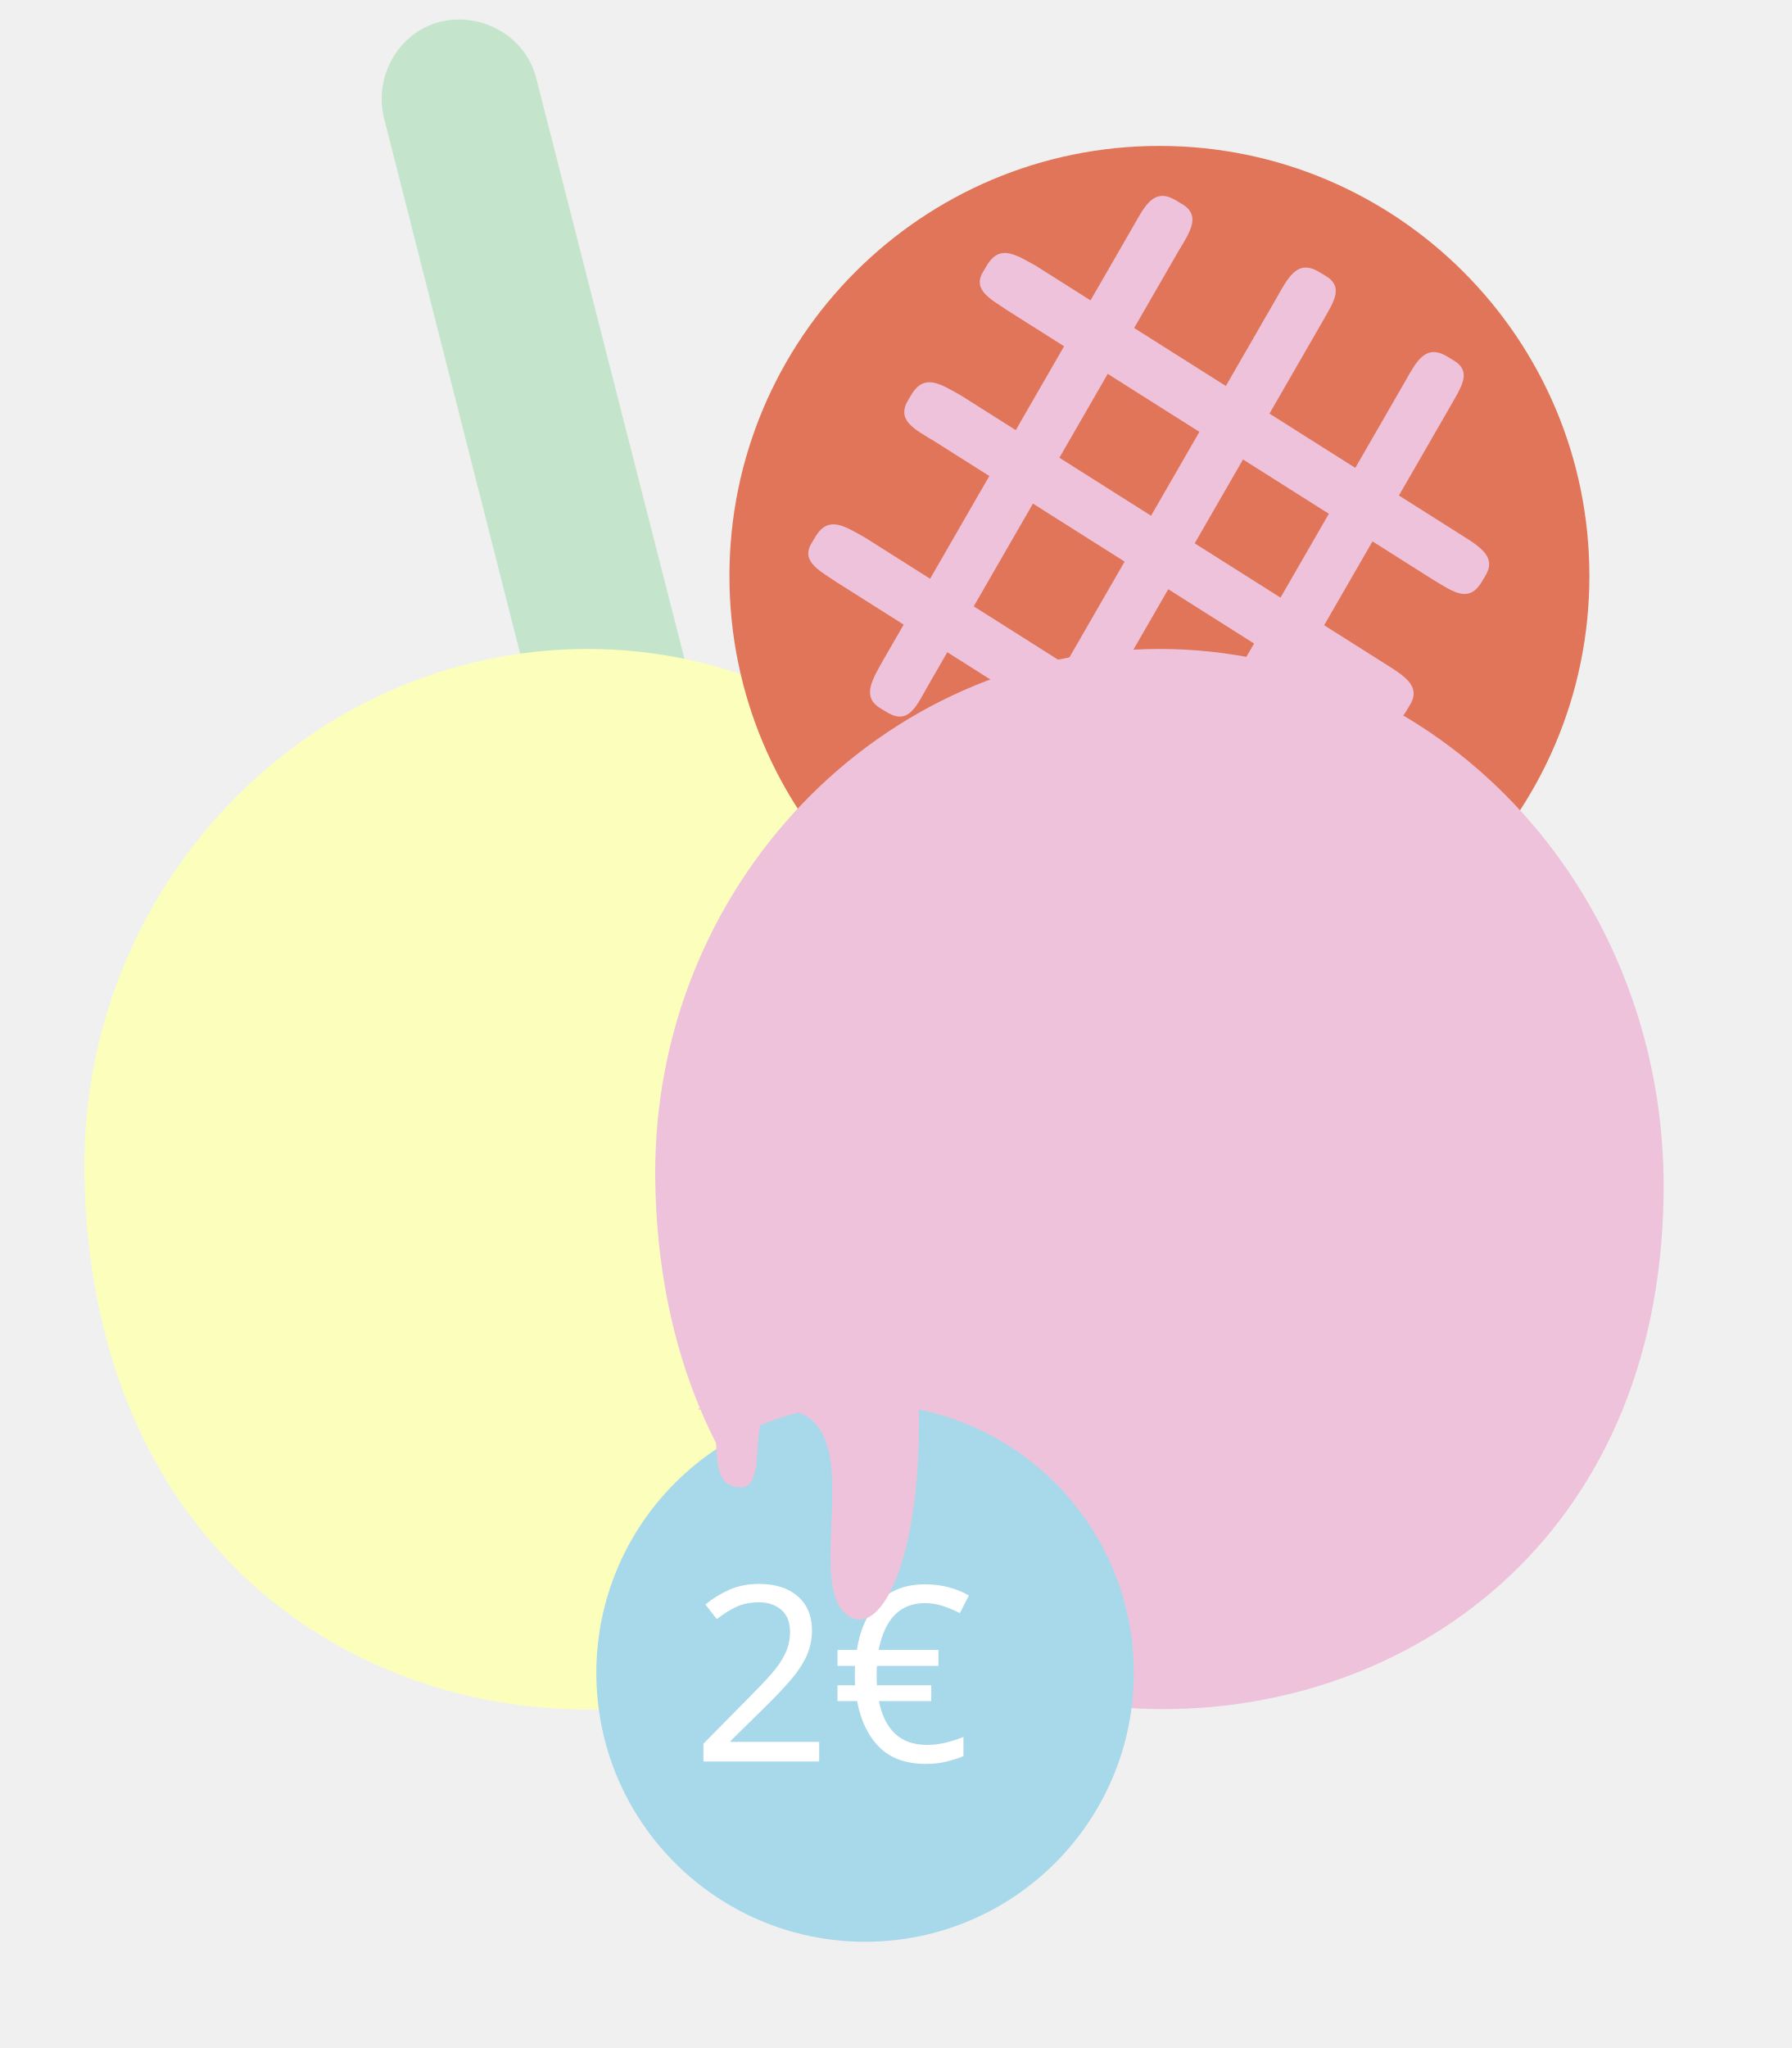
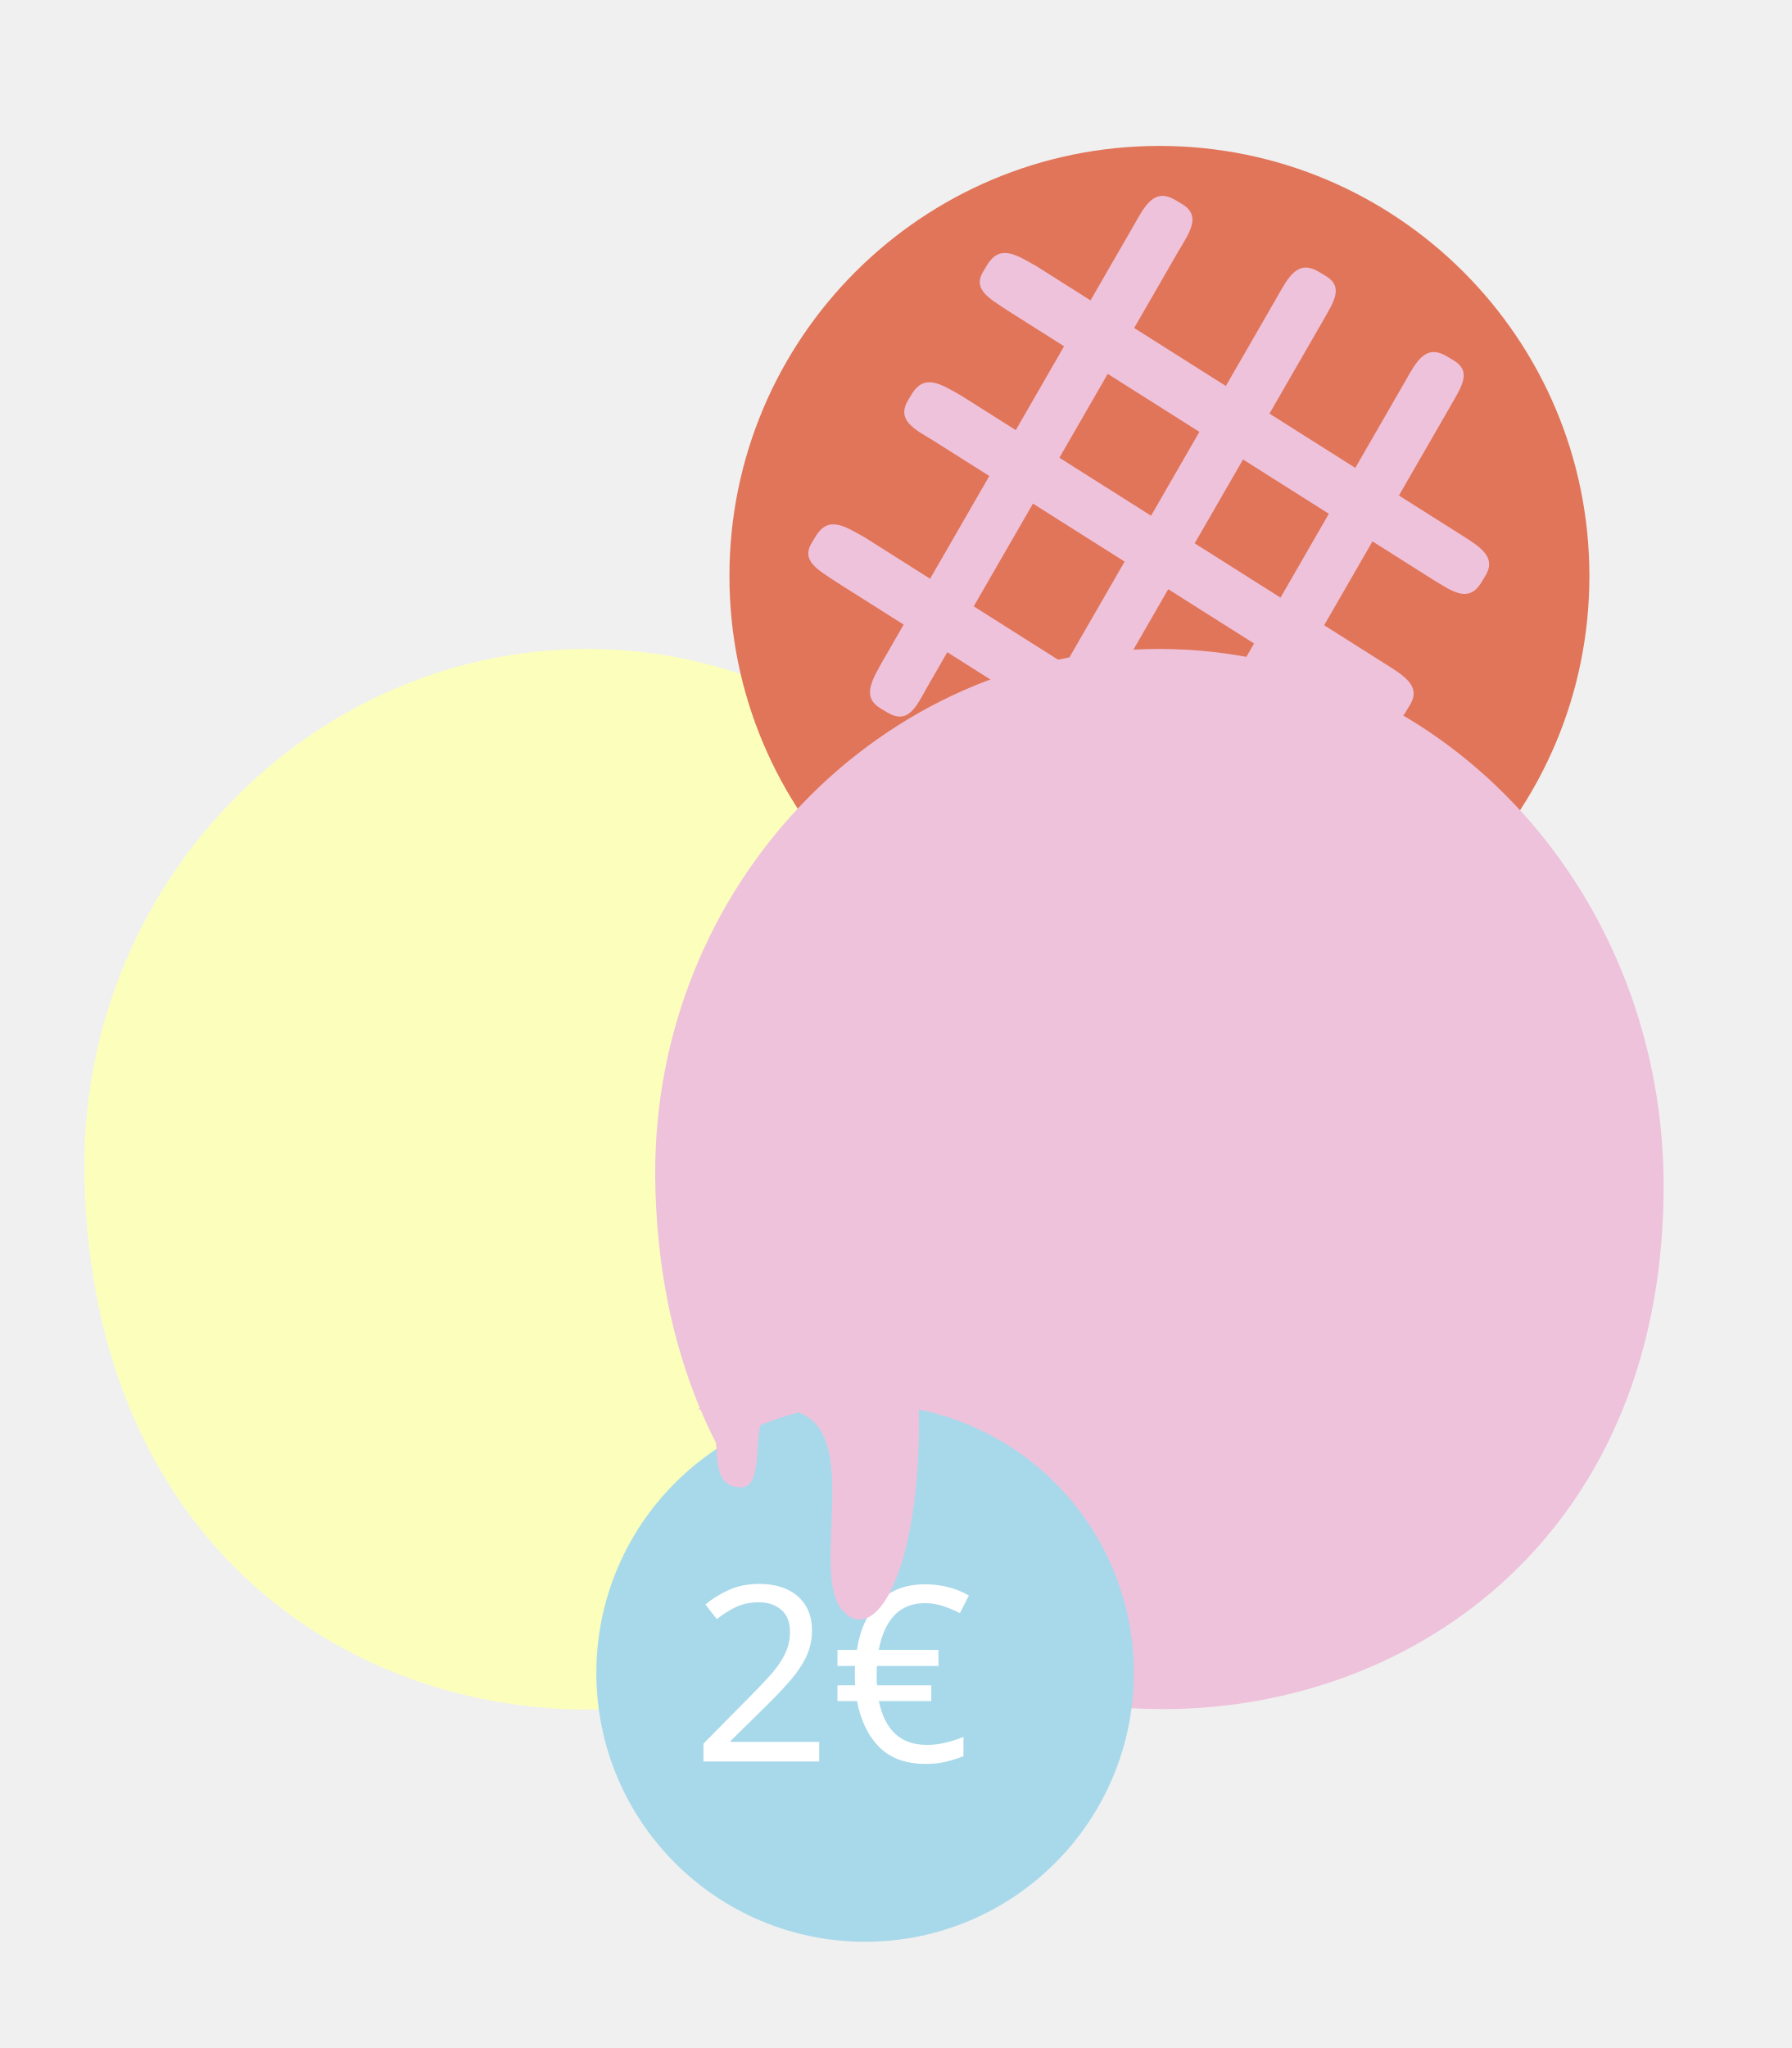
<svg xmlns="http://www.w3.org/2000/svg" version="1.1" id="Layer_1" x="0px" y="0px" viewBox="0 0 140 160" style="enable-background:new 0 0 140 160;" xml:space="preserve">
  <style type="text/css">
- 	.st0{fill:#C4E5CB;}
- 	.st1{fill:#FCFFBC;}
- 	.st2{fill:#E17559;}
- 	.st3{fill:#EEC2DB;}
- 	.st4{fill:#A8D9EA;}
- 	.st5{fill:#FFFFFF;}
- 	.st6{font-family:'Verdana-Bold';}
- 	.st7{font-size:19.161px;}
+ 	.st0{fill:#FCFFBC;}
+ 	.st1{fill:#E17559;}
+ 	.st2{fill:#EEC2DB;}
+ 	.st3{fill:#A8D9EA;}
+ 	.st4{fill:#FFFFFF;}
+ 	.st5{font-family:'Verdana-Bold';}
+ 	.st6{font-size:19.161px;}
</style>
  <g id="Layer_1_00000008129479884977455320000012701954992806680193_">
    <g id="Layer_1_00000066497166434682068070000003250622645666043311_">
      <g id="Layer_1_00000125591207859680787640000015038734657474680733_">
		</g>
      <g id="Layer_3">
-         <path class="st0" d="M61.2,106.8L61.2,106.8c-3.3,0.8-6.7-1.2-7.5-4.4L30,9.2c-0.8-3.3,1.2-6.7,4.4-7.5l0,0     c3.3-0.8,6.7,1.2,7.5,4.4l23.8,93.2C66.5,102.6,64.5,106,61.2,106.8z" />
-         <path class="st1" d="M6.6,92C6.1,69.2,24.2,50.7,45.9,50.7S84.8,69.2,85.3,92C86.4,145.8,7.8,149,6.6,92z" />
-         <circle class="st2" cx="90.6" cy="45" r="33.6" />
+         <path class="st0" d="M6.6,92C6.1,69.2,24.2,50.7,45.9,50.7S84.8,69.2,85.3,92C86.4,145.8,7.8,149,6.6,92z" />
+         <circle class="st1" cx="90.6" cy="45" r="33.6" />
        <g>
-           <path class="st3" d="M69.4,55.7l-0.5-0.3c-1.6-0.9-0.8-2.2,0.1-3.8l19.6-34c0.9-1.6,1.6-2.9,3.2-2l0.5,0.3      c1.6,0.9,0.7,2.2-0.2,3.7l-19.6,34C71.6,55.2,71,56.6,69.4,55.7z" />
-           <path class="st3" d="M76.9,21.1l0.3-0.5c1-1.5,2.2-0.7,3.8,0.2l33.2,21c1.6,1,2.8,1.8,1.8,3.3l-0.3,0.5c-1,1.5-2.2,0.6-3.7-0.3      l-33.2-21C77.3,23.3,75.9,22.6,76.9,21.1z" />
-           <path class="st3" d="M71,31.2l0.3-0.5c1-1.5,2.2-0.7,3.8,0.2l33.2,21c1.6,1,2.8,1.8,1.8,3.3l-0.3,0.5c-1,1.5-2.2,0.6-3.7-0.3      l-33.2-21C71.4,33.5,70,32.8,71,31.2z" />
-           <path class="st3" d="M63.5,42.3l0.3-0.5c1-1.5,2.2-0.7,3.8,0.2l33.2,21c1.6,1,2.8,1.8,1.8,3.3l-0.3,0.5c-1,1.6-2.2,0.6-3.7-0.3      l-33.2-21C63.9,44.5,62.5,43.8,63.5,42.3z" />
-           <path class="st3" d="M80.6,61.3L80.1,61c-1.6-0.9-0.8-2.2,0.1-3.8l19.6-34c0.9-1.6,1.6-2.9,3.2-2l0.5,0.3      c1.6,0.9,0.7,2.1-0.2,3.7l-19.6,34C82.8,60.8,82.2,62.2,80.6,61.3z" />
-           <path class="st3" d="M90.6,67.9l-0.5-0.3c-1.6-0.9-0.8-2.2,0.1-3.8l19.6-34c0.9-1.6,1.6-2.9,3.2-2l0.5,0.3      c1.6,0.9,0.7,2.1-0.2,3.7l-19.6,34C92.8,67.5,92.2,68.8,90.6,67.9z" />
+           <path class="st2" d="M69.4,55.7l-0.5-0.3c-1.6-0.9-0.8-2.2,0.1-3.8l19.6-34c0.9-1.6,1.6-2.9,3.2-2l0.5,0.3      c1.6,0.9,0.7,2.2-0.2,3.7l-19.6,34C71.6,55.2,71,56.6,69.4,55.7z" />
+           <path class="st2" d="M76.9,21.1l0.3-0.5c1-1.5,2.2-0.7,3.8,0.2l33.2,21c1.6,1,2.8,1.8,1.8,3.3l-0.3,0.5c-1,1.5-2.2,0.6-3.7-0.3      l-33.2-21C77.3,23.3,75.9,22.6,76.9,21.1z" />
+           <path class="st2" d="M71,31.2l0.3-0.5c1-1.5,2.2-0.7,3.8,0.2l33.2,21c1.6,1,2.8,1.8,1.8,3.3l-0.3,0.5c-1,1.5-2.2,0.6-3.7-0.3      l-33.2-21C71.4,33.5,70,32.8,71,31.2z" />
+           <path class="st2" d="M63.5,42.3l0.3-0.5c1-1.5,2.2-0.7,3.8,0.2l33.2,21c1.6,1,2.8,1.8,1.8,3.3l-0.3,0.5c-1,1.6-2.2,0.6-3.7-0.3      l-33.2-21C63.9,44.5,62.5,43.8,63.5,42.3z" />
+           <path class="st2" d="M80.6,61.3L80.1,61c-1.6-0.9-0.8-2.2,0.1-3.8l19.6-34c0.9-1.6,1.6-2.9,3.2-2l0.5,0.3      c1.6,0.9,0.7,2.1-0.2,3.7l-19.6,34C82.8,60.8,82.2,62.2,80.6,61.3z" />
+           <path class="st2" d="M90.6,67.9l-0.5-0.3c-1.6-0.9-0.8-2.2,0.1-3.8l19.6-34c0.9-1.6,1.6-2.9,3.2-2l0.5,0.3      c1.6,0.9,0.7,2.1-0.2,3.7l-19.6,34C92.8,67.5,92.2,68.8,90.6,67.9z" />
        </g>
-         <path class="st3" d="M51.2,92C51,69.2,68.9,50.7,90.6,50.7s39.1,18.5,39.4,41.4C130.5,147.1,51.8,147.6,51.2,92z" />
+         <path class="st2" d="M51.2,92C51,69.2,68.9,50.7,90.6,50.7s39.1,18.5,39.4,41.4C130.5,147.1,51.8,147.6,51.2,92z" />
      </g>
      <g>
        <g>
-           <circle class="st4" cx="67.6" cy="130.7" r="21" />
+           <circle class="st3" cx="67.6" cy="130.7" r="21" />
        </g>
-         <text transform="matrix(1 0 0 1 54.0454 137.6182)" class="st5 st6 st7">2€</text>
+         <text transform="matrix(1 0 0 1 54.0454 137.6182)" class="st4 st5 st6">2€</text>
      </g>
    </g>
  </g>
  <g id="Layer_3_00000057122659590661013260000005097341144800070807_">
-     <path class="st3" d="M71.3,102.8c2,17-2.3,26.3-5.4,23.1c-3-3.2,2.5-16.1-5.4-15.8c-2.2,0.1-0.4,6.1-2.6,6.1   c-3.4,0-0.6-6.1-3.4-6.1" />
+     <path class="st2" d="M71.3,102.8c2,17-2.3,26.3-5.4,23.1c-3-3.2,2.5-16.1-5.4-15.8c-2.2,0.1-0.4,6.1-2.6,6.1   c-3.4,0-0.6-6.1-3.4-6.1" />
  </g>
</svg>
